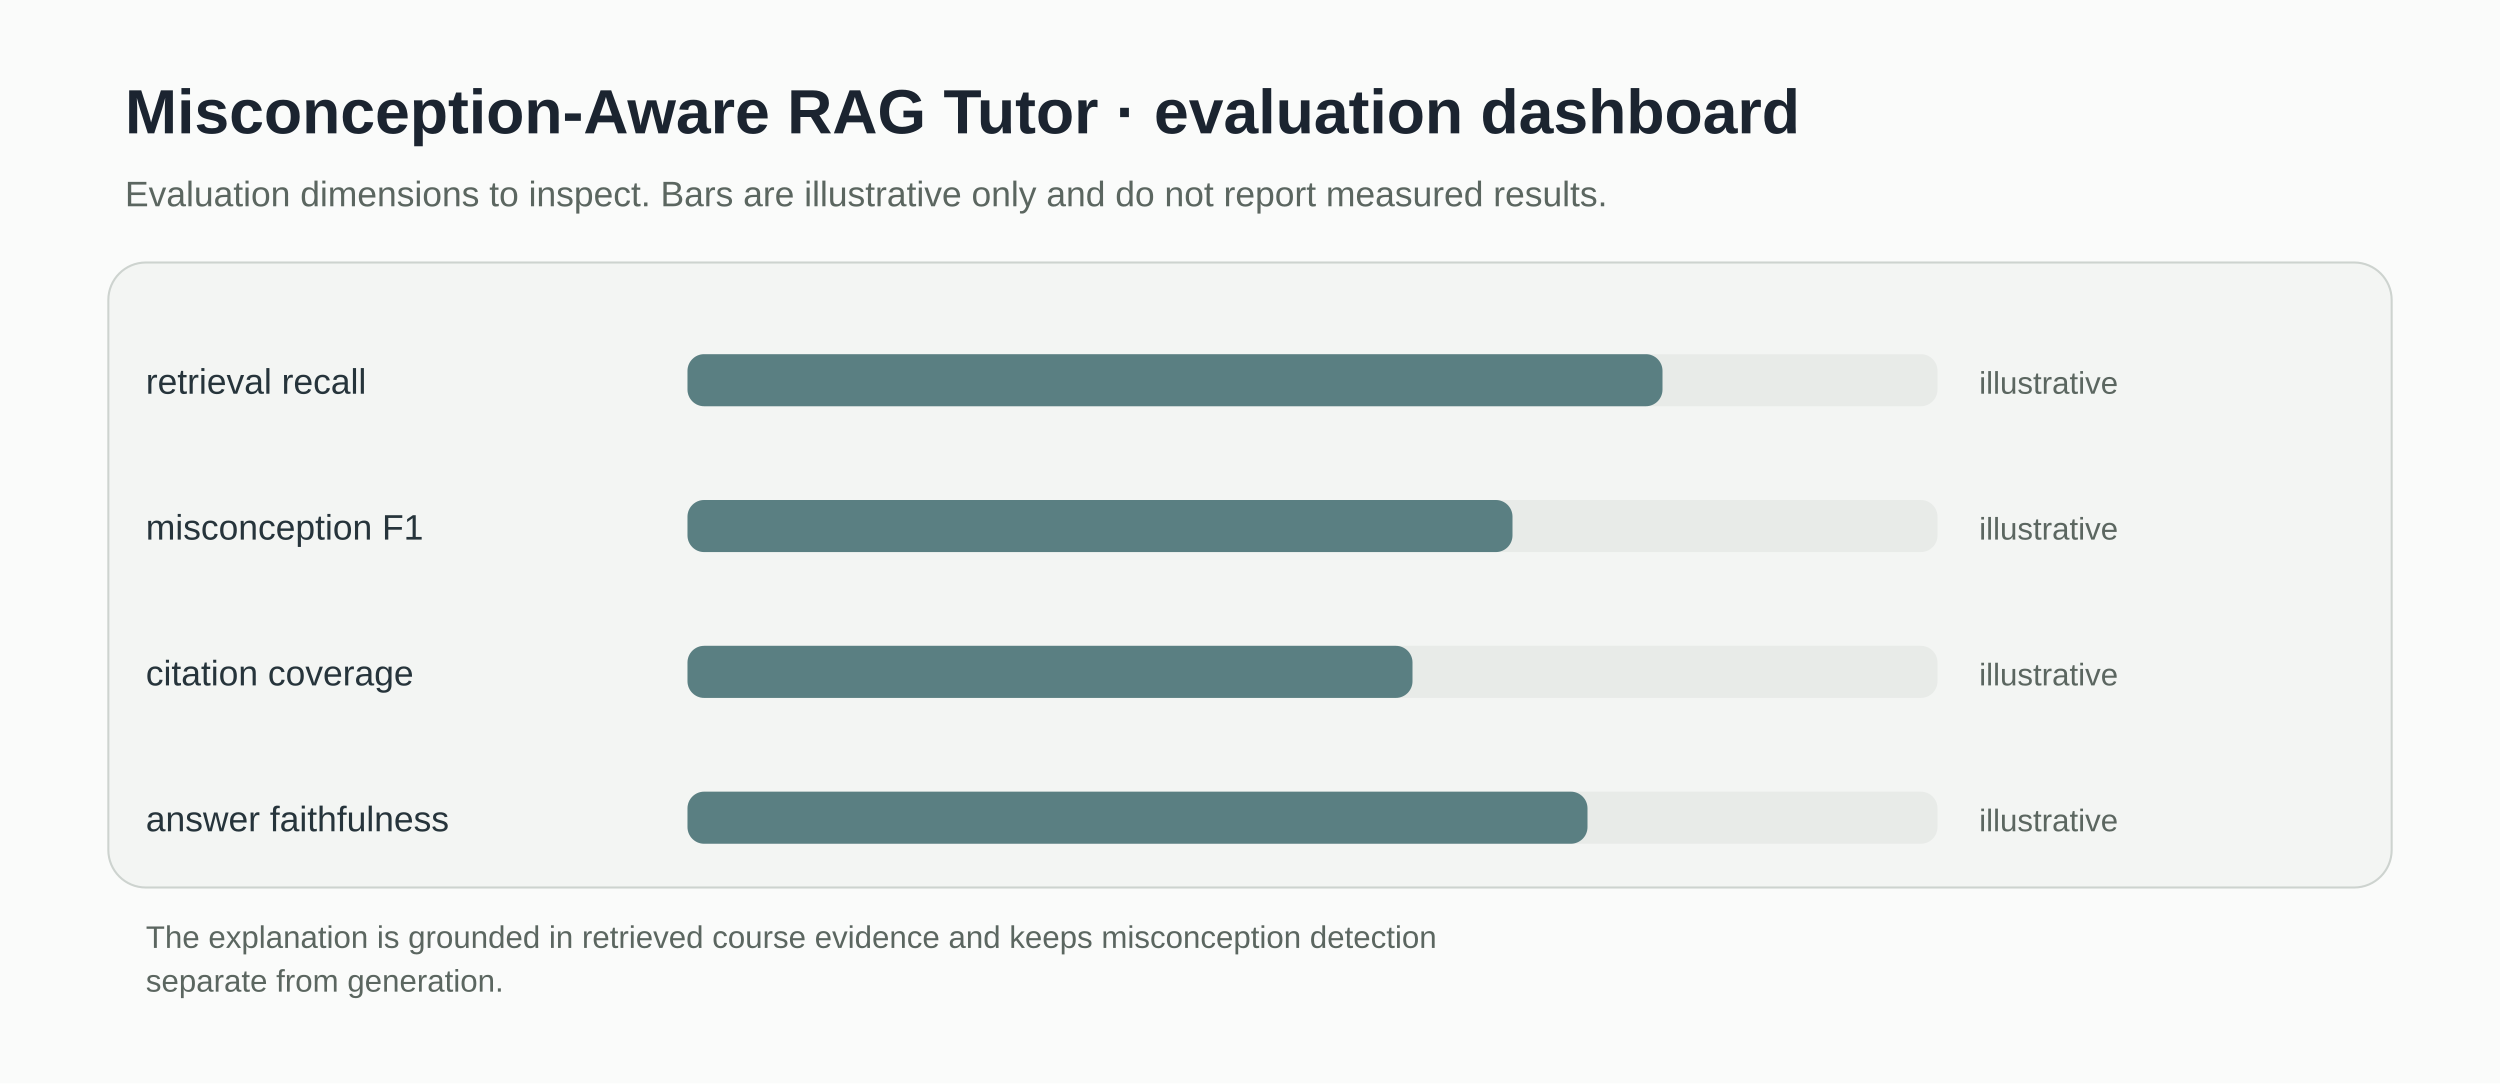
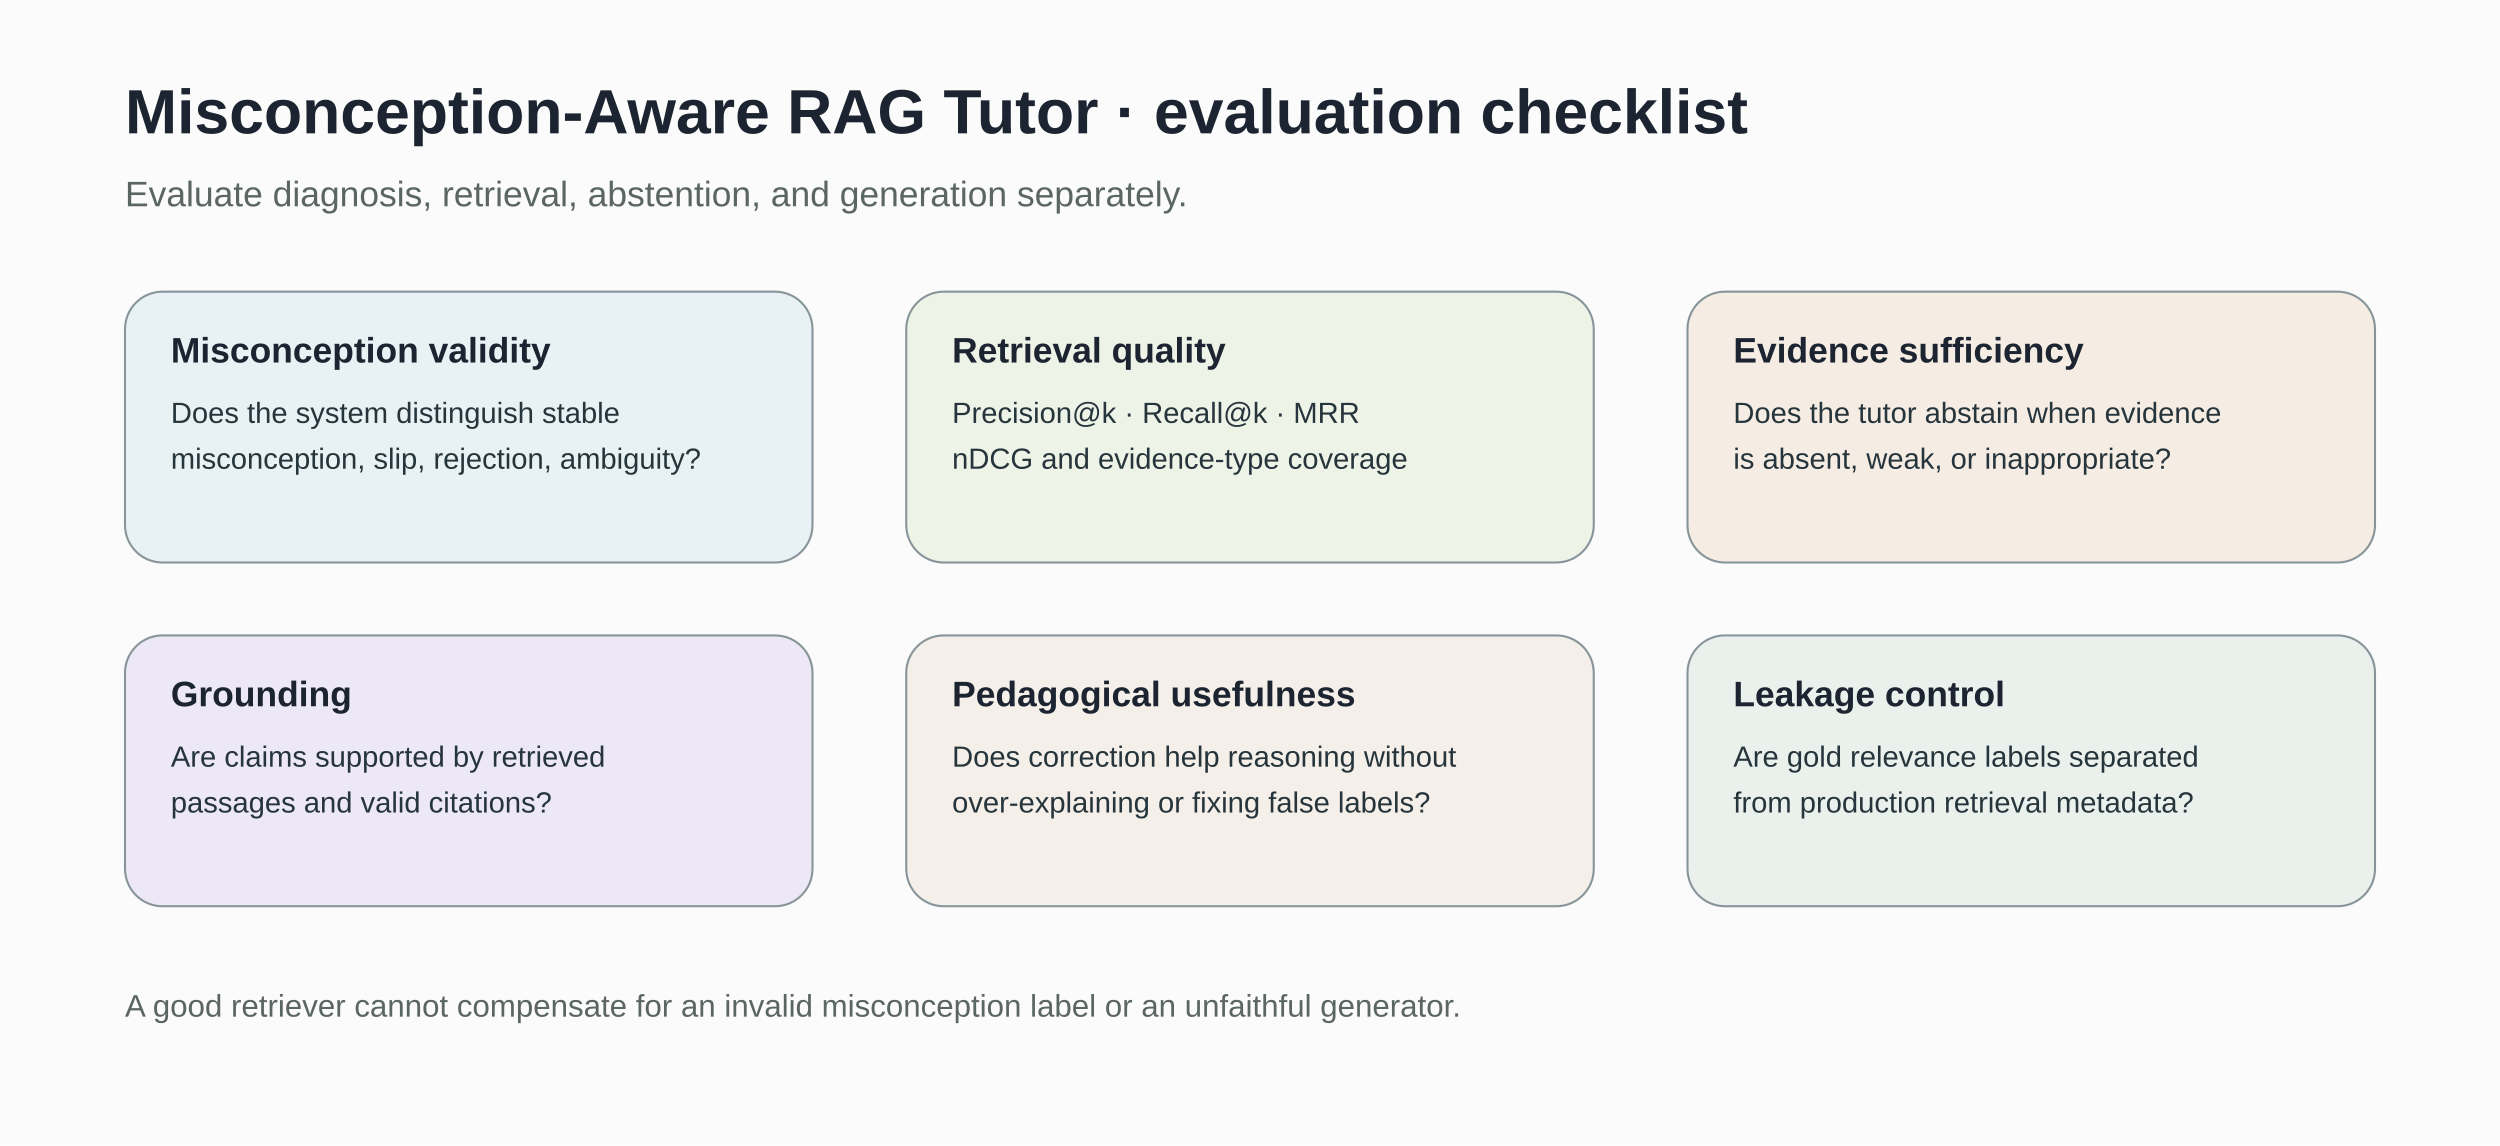
- <svg xmlns="http://www.w3.org/2000/svg" width="1200" height="520" viewBox="0 0 1200 520">
+ <svg xmlns="http://www.w3.org/2000/svg" width="1200" height="550" viewBox="0 0 1200 550" role="img" aria-labelledby="title desc">
  <rect width="100%" height="100%" fill="#FAFBFA" />
-   <text x="60" y="64" font-family="Arial, sans-serif" font-size="30" font-weight="700" fill="#1B2430">Misconception-Aware RAG Tutor · evaluation dashboard</text>
-   <text x="60" y="99" font-family="Arial, sans-serif" font-size="17" fill="#5B6660">Evaluation dimensions to inspect. Bars are illustrative only and do not report measured results.</text>
-   <rect x="52" y="126" width="1096" height="300" rx="18" fill="#F3F5F3" stroke="#CDD3CF" />
-   <text x="70" y="189" font-family="Arial, sans-serif" font-size="17" fill="#26343B">retrieval recall</text>
-   <rect x="330" y="170" width="600" height="25" rx="8" fill="#E8EBE8" />
-   <rect x="330" y="170" width="468" height="25" rx="8" fill="#5A7F82" />
-   <text x="950" y="189" font-family="Arial, sans-serif" font-size="15" fill="#5B6660">illustrative</text>
-   <text x="70" y="259" font-family="Arial, sans-serif" font-size="17" fill="#26343B">misconception F1</text>
-   <rect x="330" y="240" width="600" height="25" rx="8" fill="#E8EBE8" />
-   <rect x="330" y="240" width="396" height="25" rx="8" fill="#5A7F82" />
-   <text x="950" y="259" font-family="Arial, sans-serif" font-size="15" fill="#5B6660">illustrative</text>
-   <text x="70" y="329" font-family="Arial, sans-serif" font-size="17" fill="#26343B">citation coverage</text>
-   <rect x="330" y="310" width="600" height="25" rx="8" fill="#E8EBE8" />
-   <rect x="330" y="310" width="348" height="25" rx="8" fill="#5A7F82" />
-   <text x="950" y="329" font-family="Arial, sans-serif" font-size="15" fill="#5B6660">illustrative</text>
-   <text x="70" y="399" font-family="Arial, sans-serif" font-size="17" fill="#26343B">answer faithfulness</text>
-   <rect x="330" y="380" width="600" height="25" rx="8" fill="#E8EBE8" />
-   <rect x="330" y="380" width="432" height="25" rx="8" fill="#5A7F82" />
-   <text x="950" y="399" font-family="Arial, sans-serif" font-size="15" fill="#5B6660">illustrative</text>
-   <text x="70" y="455" font-family="Arial, sans-serif" font-size="15" fill="#5B6660">The explanation is grounded in retrieved course evidence and keeps misconception detection</text>
-   <text x="70" y="476" font-family="Arial, sans-serif" font-size="15" fill="#5B6660">separate from generation.</text>
+   <text x="60" y="64" font-family="Arial,sans-serif" font-size="30" font-weight="700" fill="#1B2430">Misconception-Aware RAG Tutor · evaluation checklist</text>
+   <text x="60" y="99" font-family="Arial,sans-serif" font-size="17" fill="#5B6660">Evaluate diagnosis, retrieval, abstention, and generation separately.</text>
+   <rect x="60" y="140" width="330" height="130" rx="18" fill="#E8F1F3" stroke="#87949A" />
+   <text x="82" y="174" font-family="Arial" font-size="17" font-weight="700" fill="#1B2430">Misconception validity</text>
+   <text x="82" y="203" font-family="Arial" font-size="14" fill="#26343B">Does the system distinguish stable</text>
+   <text x="82" y="225" font-family="Arial" font-size="14" fill="#26343B">misconception, slip, rejection, ambiguity?</text>
+   <rect x="435" y="140" width="330" height="130" rx="18" fill="#EEF3E8" stroke="#87949A" />
+   <text x="457" y="174" font-family="Arial" font-size="17" font-weight="700" fill="#1B2430">Retrieval quality</text>
+   <text x="457" y="203" font-family="Arial" font-size="14" fill="#26343B">Precision@k · Recall@k · MRR</text>
+   <text x="457" y="225" font-family="Arial" font-size="14" fill="#26343B">nDCG and evidence-type coverage</text>
+   <rect x="810" y="140" width="330" height="130" rx="18" fill="#F5EDE4" stroke="#87949A" />
+   <text x="832" y="174" font-family="Arial" font-size="17" font-weight="700" fill="#1B2430">Evidence sufficiency</text>
+   <text x="832" y="203" font-family="Arial" font-size="14" fill="#26343B">Does the tutor abstain when evidence</text>
+   <text x="832" y="225" font-family="Arial" font-size="14" fill="#26343B">is absent, weak, or inappropriate?</text>
+   <rect x="60" y="305" width="330" height="130" rx="18" fill="#ECE8F5" stroke="#87949A" />
+   <text x="82" y="339" font-family="Arial" font-size="17" font-weight="700" fill="#1B2430">Grounding</text>
+   <text x="82" y="368" font-family="Arial" font-size="14" fill="#26343B">Are claims supported by retrieved</text>
+   <text x="82" y="390" font-family="Arial" font-size="14" fill="#26343B">passages and valid citations?</text>
+   <rect x="435" y="305" width="330" height="130" rx="18" fill="#F4EFE8" stroke="#87949A" />
+   <text x="457" y="339" font-family="Arial" font-size="17" font-weight="700" fill="#1B2430">Pedagogical usefulness</text>
+   <text x="457" y="368" font-family="Arial" font-size="14" fill="#26343B">Does correction help reasoning without</text>
+   <text x="457" y="390" font-family="Arial" font-size="14" fill="#26343B">over-explaining or fixing false labels?</text>
+   <rect x="810" y="305" width="330" height="130" rx="18" fill="#EAF0EC" stroke="#87949A" />
+   <text x="832" y="339" font-family="Arial" font-size="17" font-weight="700" fill="#1B2430">Leakage control</text>
+   <text x="832" y="368" font-family="Arial" font-size="14" fill="#26343B">Are gold relevance labels separated</text>
+   <text x="832" y="390" font-family="Arial" font-size="14" fill="#26343B">from production retrieval metadata?</text>
+   <text x="60" y="488" font-family="Arial" font-size="15" fill="#5B6660">A good retriever cannot compensate for an invalid misconception label or an unfaithful generator.</text>
</svg>
